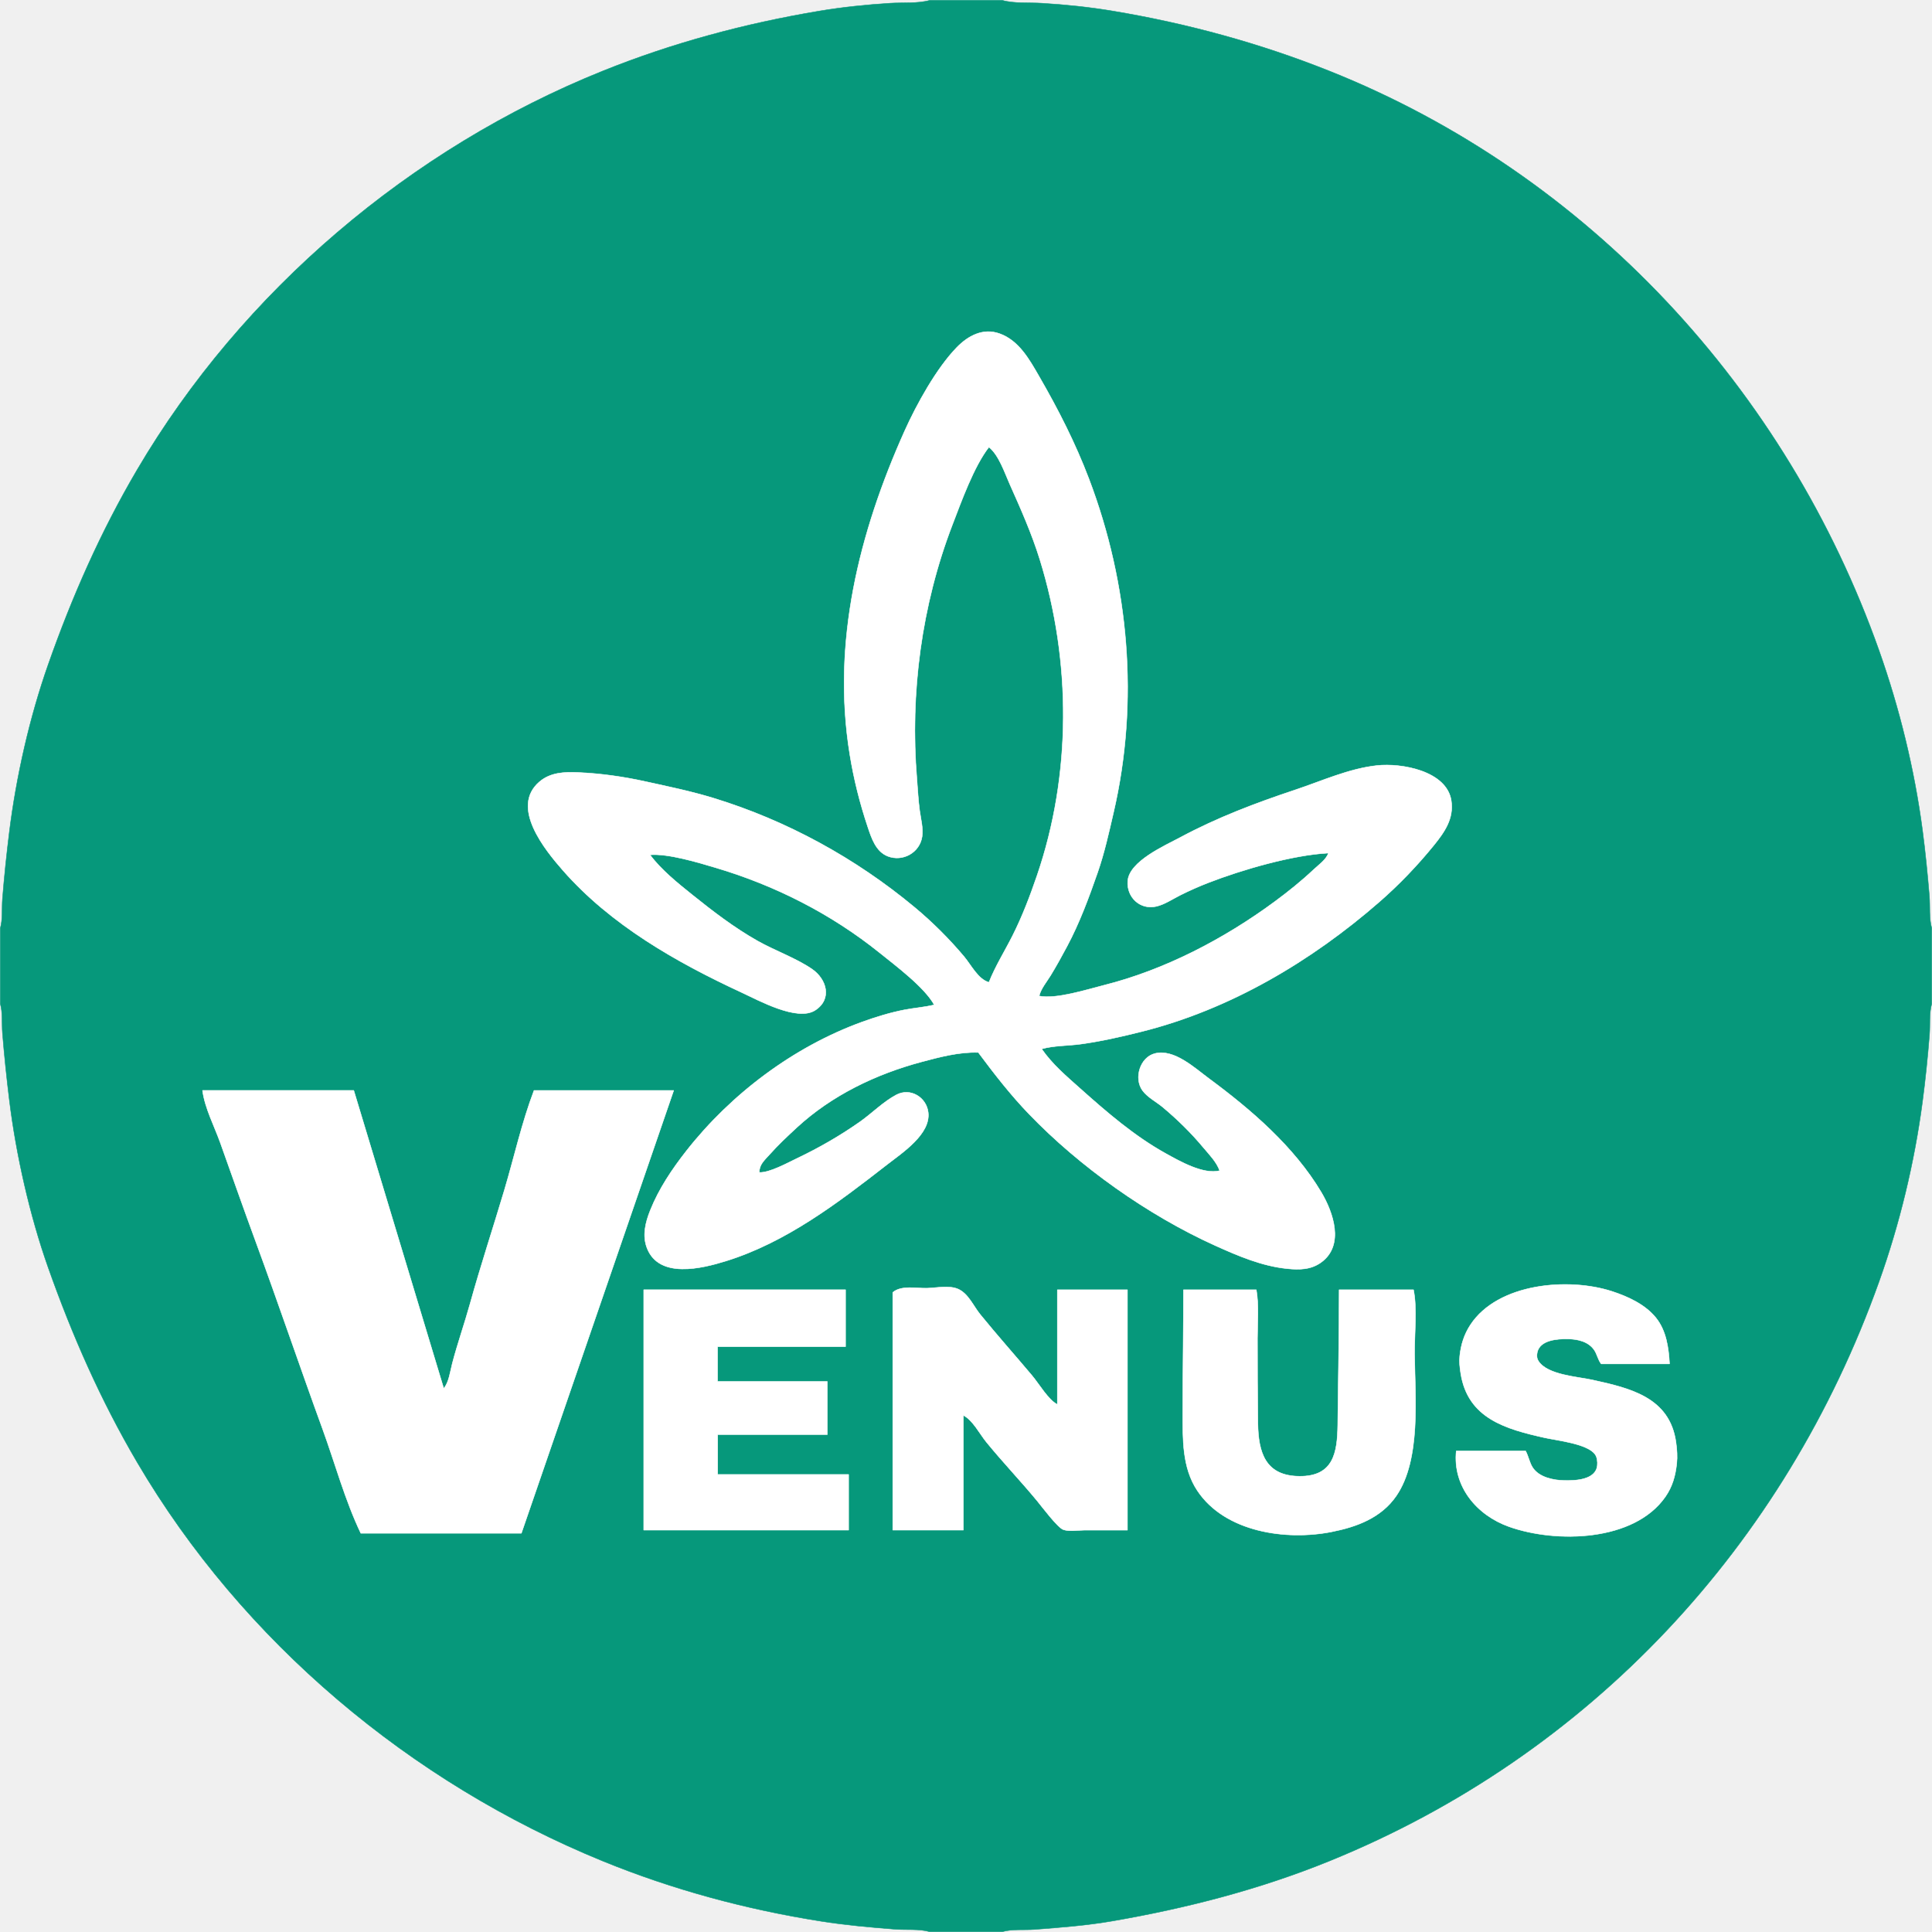
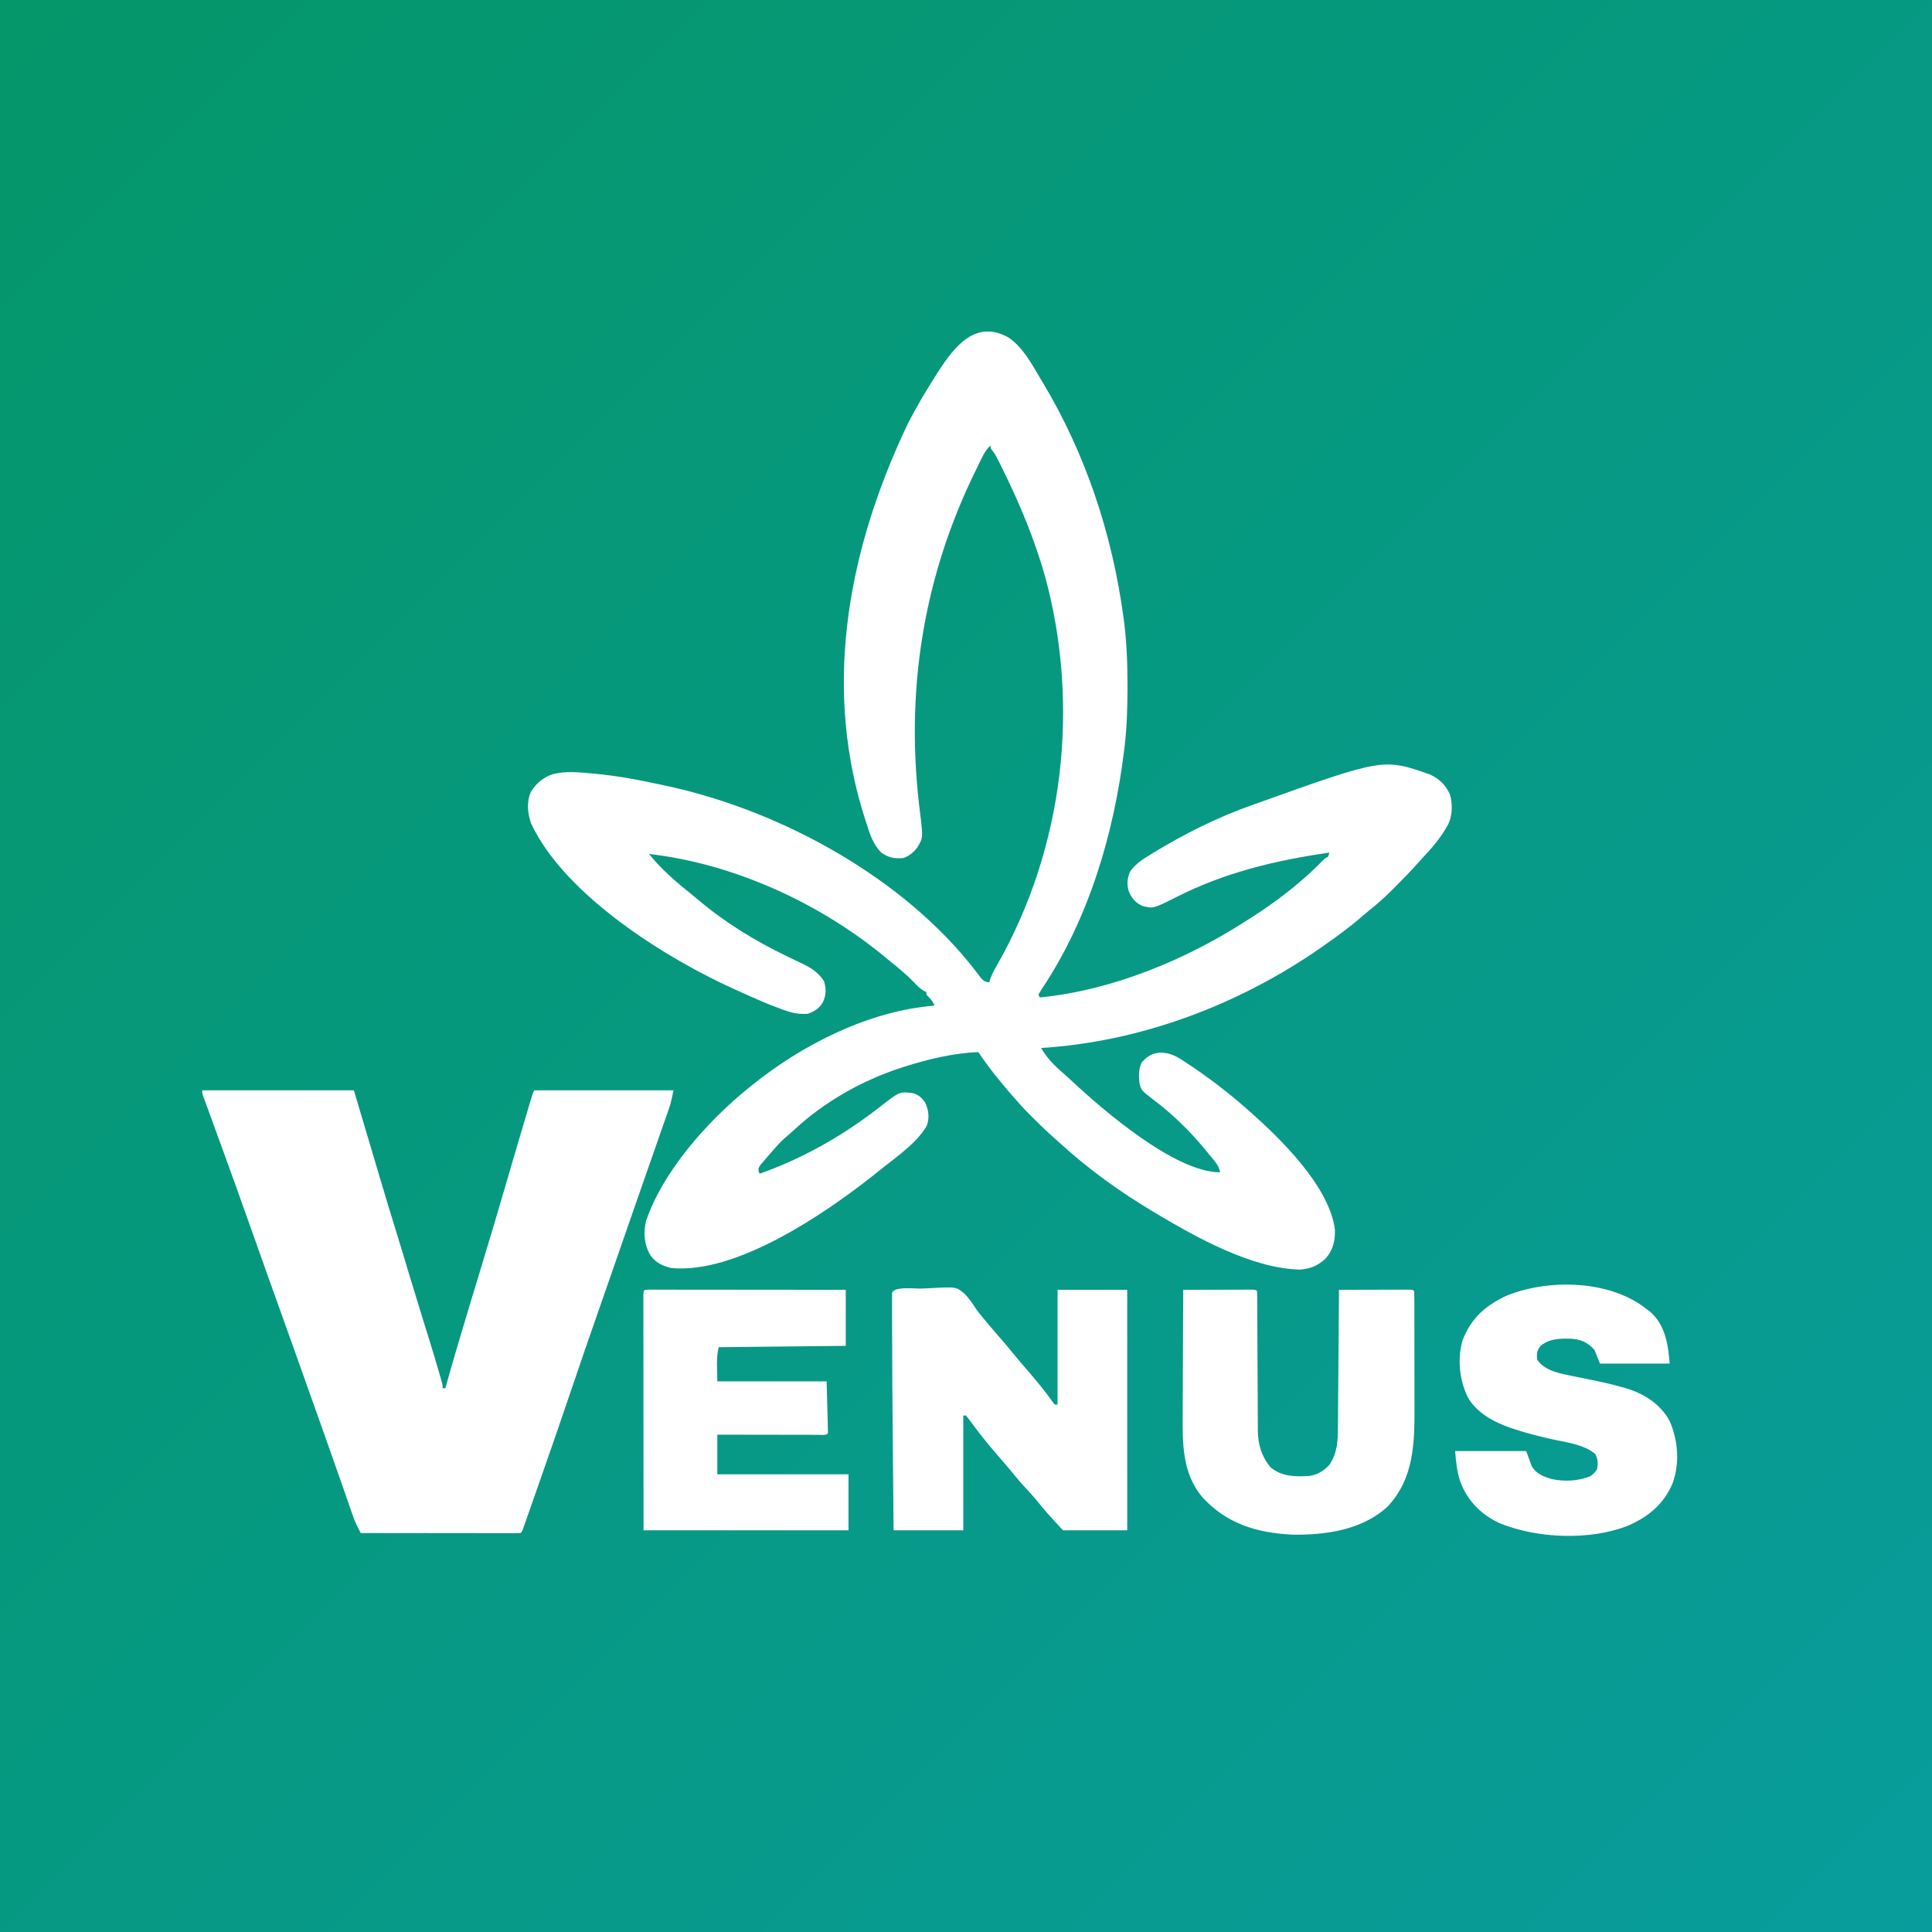
- <svg xmlns="http://www.w3.org/2000/svg" viewBox="0 0 1095 1095" width="1095" height="1095">
-   <path d="M527.02 0.17C540.67 0.17 554.33 0.17 567.99 0.17C574.69 2.1 583.4 1.37 590.5 1.82C603.81 2.64 617.29 4.02 630.45 6.21C672.58 13.23 713.62 24.38 753.32 40.2C899.9 98.62 1012.5 220.56 1064.93 368.54C1076.57 401.38 1085.06 436.12 1089.62 470.66C1091.26 483.07 1092.48 495.47 1093.51 507.94C1093.98 513.75 1093.26 520.5 1094.83 526C1094.83 540.33 1094.83 554.65 1094.83 568.98C1093.32 574.28 1094.01 580.77 1093.57 586.36C1092.57 599.07 1091.28 611.7 1089.61 624.33C1085.05 658.84 1076.66 693.67 1064.95 726.47C1011.54 876.08 901.04 994.83 753.34 1054.81C713.7 1070.9 672.52 1081.5 630.45 1088.78C615.9 1091.3 601.01 1092.44 586.3 1093.56C580.48 1093.99 573.63 1093.24 568.1 1094.83C554.36 1094.83 540.62 1094.83 526.89 1094.83C520.97 1093.12 513.56 1093.92 507.33 1093.44C493.36 1092.36 479.35 1091.1 465.5 1088.92C423.19 1082.27 381.36 1071.02 341.67 1054.8C232.81 1010.33 137.48 930.48 77.73 828.74C57.04 793.52 40.87 756.74 27.27 718.27C16.87 688.84 9.11 654.41 5.3 623.46C3.74 610.79 2.43 598.19 1.4 585.46C0.96 580.13 1.62 573.97 0.17 568.94C0.17 554.65 0.17 540.36 0.17 526.07C1.62 521.04 0.98 514.88 1.4 509.55C2.41 496.82 3.73 484.21 5.3 471.54C9.22 440.12 16.77 406.65 27.29 376.75C40.81 338.26 57.03 301.46 77.73 266.26C137.33 164.94 232.8 83.99 341.69 40.21C381.31 24.27 422.47 13.25 464.55 6.22C477.71 4.02 491.19 2.65 504.5 1.81C511.61 1.37 520.31 2.09 527.02 0.17ZM588.95 564.5C590.01 560.25 593.11 556.67 595.42 552.91C598.74 547.49 601.81 541.89 604.8 536.29C611.88 523 617.15 508.7 622.09 494.52C625.94 483.44 628.47 471.93 631.11 460.53C645.66 397.86 639.96 331.36 617.16 271.36C609.45 251.09 599.84 232.22 589.01 213.47C583.47 203.86 577.5 192.98 566.46 189.07C557.17 185.77 548.75 190.28 542.33 196.85C530.85 208.61 519.47 229.23 512.73 244.25C486.84 301.95 471.33 364.25 481.65 427.68C483.92 441.65 487.32 455.2 491.81 468.63C493.92 474.94 496.39 482.69 503.24 485.31C511.61 488.51 521.17 483.34 522.6 474.25C523.35 469.53 521.87 464.14 521.24 459.46C520.42 453.51 520.15 447.51 519.66 441.53C515.66 392.84 522.28 342.95 539.82 297.34C544.87 284.19 551.97 264.35 560.5 253.4C566.15 257.99 569.31 267.68 572.25 274.27C578.55 288.38 584.8 302.41 589.38 317.2C607.24 374.87 607.38 438.96 587.75 496.29C583.79 507.85 579.38 519.44 573.88 530.36C569.45 539.14 564.11 547.63 560.5 556.76C554.34 555.03 550.39 546.91 546.38 542.14C537.95 532.1 528.38 522.58 518.29 514.19C484.92 486.44 445.82 465 404.26 452.31C391.5 448.41 378.53 445.75 365.52 442.89C353.11 440.16 340.21 438.34 327.5 437.81C319.68 437.48 311.88 437.81 305.68 443.15C289.11 457.44 308.71 481.52 319.1 493.37C346.15 524.21 383.39 545.37 420.13 562.4C430.13 567.03 451.98 579.14 462.07 572.55C471.79 566.2 468.51 554.96 460.25 549.27C451.24 543.06 439.05 538.78 429.28 533.25C416 525.72 404.18 516.65 392.32 507.13C383.81 500.29 375.02 493.25 368.37 484.5C378.61 483.65 395.55 488.79 405.63 491.79C439.34 501.8 471.09 517.91 498.55 539.98C507.71 547.35 524.07 559.6 529.5 569.52C523.98 570.87 518.28 571.26 512.69 572.33C504.58 573.9 496.43 576.4 488.67 579.21C449.88 593.27 414.33 620.01 388.94 652.4C380.87 662.71 373.4 673.81 368.53 686.03C365.79 692.91 363.9 700.38 366.81 707.62C373.74 724.81 397.66 718.98 411.31 714.75C445.53 704.15 474.79 681.81 502.66 660.12C511.28 653.4 527.52 642.87 526.08 630.5C525.09 621.92 515.99 616.3 508.01 620.53C500.6 624.45 494.19 631.05 487.33 635.87C476.17 643.7 464.23 650.59 451.92 656.45C446.43 659.06 436.18 664.76 430.34 664.5C430.28 660.09 433.16 657.69 436.01 654.5C440.95 648.97 446.12 644.11 451.56 639.08C471.41 620.75 496.5 608.71 522.42 601.8C532.71 599.05 543.76 596.13 554.48 596.5C563.49 608.59 572.67 620.44 583.15 631.33C611.95 661.29 650.73 688.75 688.58 705.87C701.56 711.74 715.18 717.58 729.5 719.03C736.44 719.74 742.99 719.69 748.87 715.4C762.07 705.76 755.67 687.17 748.83 675.69C733.46 649.89 709.14 628.97 685.22 611.3C677.13 605.33 665.45 594.33 654.55 597.1C646.18 599.23 642.52 611.02 647.49 618C650.23 621.85 655.41 624.48 659 627.49C667.35 634.47 675.09 642.06 682.05 650.41C685.47 654.51 689.44 658.44 691.28 663.5C682.1 665.83 668.79 658.26 660.72 653.78C643.02 643.97 627.4 630.49 612.38 617.09C604.47 610.03 596.44 603.27 590.37 594.5C597.41 592.54 605.21 592.76 612.47 591.77C624.17 590.17 635.78 587.51 647.23 584.63C697.17 572.08 743.15 544.82 781.72 511.2C792.79 501.56 803.36 490.53 812.61 479.14C818.68 471.65 824.04 464.02 822.54 453.86C820.04 436.95 794.32 432.37 780.5 433.87C764.56 435.59 749.3 442.61 734.21 447.64C711.84 455.08 689.89 463.38 669.07 474.56C660.13 479.36 639.85 488.17 639.16 499.5C638.6 508.63 646.22 515.79 655.32 513.72C660.02 512.66 664.59 509.53 668.86 507.39C674.03 504.8 679.4 502.42 684.78 500.33C703.85 492.91 732.6 484.56 752.87 483.5C751.82 487.08 747.3 490.24 744.43 492.94C737.51 499.45 730.15 505.36 722.52 510.99C693.93 532.07 660.32 549.68 625.78 558.38C616.09 560.83 598.39 566.49 588.95 564.5ZM200.5 618.01C171.93 618.01 143.35 618.01 114.78 618.01C116.1 628.03 121.43 638.09 124.84 647.61C131.52 666.27 138.05 684.97 144.9 703.56C157.86 738.81 169.9 774.41 182.76 809.7C189.95 829.41 195.47 850.08 204.5 869.01C234.83 869.01 265.17 869.01 295.5 869.01C324.28 785.35 353.06 701.68 381.84 618.02C355.45 618.02 329.06 618.02 302.67 618.02C295.74 636.25 291.45 655.75 285.89 674.45C279.5 695.92 272.43 717.26 266.44 738.85C263.28 750.2 259.34 761.36 256.35 772.75C255.19 777.19 254.43 783.59 251.5 786.92C234.5 730.62 217.5 674.32 200.5 618.01ZM946.24 773C945.73 763.95 944.43 754.24 938.56 746.93C932.45 739.32 922.6 734.82 913.56 731.89C888.95 723.91 848.97 727.2 833.4 750.87C829.83 756.3 828.01 762.11 827.34 768.56C826.99 771.94 827.38 775.17 827.91 778.5C831.96 803.91 853.34 809.93 875.53 814.88C882.46 816.43 899.91 818.24 904.12 824.39C905.27 826.08 905.48 828.51 905.31 830.5C904.57 838.84 892.76 839.25 886.5 839.1C880.4 838.96 872.32 837.34 868.69 831.8C866.84 828.97 866.31 825.36 864.67 822.37C851.56 822.37 838.46 822.37 825.35 822.37C823.29 842.6 837.11 858.82 855.28 865.27C881.86 874.72 926.07 873.86 943.86 848.34C947.89 842.56 949.56 836.45 950.32 829.54C950.76 825.48 950.46 821.54 949.9 817.5C946.36 791.95 923.88 786.8 902.47 782.09C894.13 780.25 877.07 779.31 872 771.48C871.01 769.96 870.88 768.42 871.24 766.61C872.69 759.37 882.82 758.79 888.5 758.87C893.95 758.94 900.11 760.21 903.48 765.01C905.23 767.5 905.6 770.58 907.5 773C920.41 773 933.33 773 946.24 773ZM599.27 795.99C594.17 793.44 588.91 784.37 584.92 779.62C575.18 768.03 565.07 756.7 555.52 744.95C551.74 740.31 548.79 733.08 542.94 730.57C537.94 728.42 530.81 729.94 525.5 730.11C519.41 730.31 510.88 728.3 505.99 732.5C505.99 777.41 505.99 822.31 505.99 867.22C519.33 867.22 532.67 867.22 546.01 867.22C546.01 845.54 546.01 823.86 546.01 802.18C551.42 804.95 555.18 812.6 559.09 817.38C568.37 828.75 578.54 839.38 587.86 850.68C590.46 853.84 599.42 865.8 602.63 866.94C605.98 868.14 610.96 867.25 614.5 867.25C622.67 867.25 630.84 867.25 639 867.25C639 821.83 639 776.41 639 731C625.76 731 612.51 731 599.27 731C599.27 752.66 599.27 774.32 599.27 795.99ZM479.23 730.98C441.1 730.98 402.97 730.98 364.84 730.98C364.84 776.4 364.84 821.82 364.84 867.24C403.55 867.24 442.26 867.24 480.97 867.24C480.97 856.72 480.97 846.2 480.97 835.68C456.23 835.68 431.49 835.68 406.75 835.68C406.75 828.15 406.75 820.61 406.75 813.08C427.47 813.08 448.19 813.08 468.9 813.08C468.9 803.05 468.9 793.02 468.9 782.99C448.16 782.99 427.42 782.99 406.68 782.99C406.68 776.41 406.68 769.83 406.68 763.26C430.86 763.26 455.05 763.26 479.23 763.26C479.23 752.5 479.23 741.74 479.23 730.98ZM712.04 731C698.28 731 684.52 731 670.76 731C670.76 754.17 670.36 777.33 670.36 800.5C670.36 815.57 669.92 831.76 678.62 844.84C694.32 868.44 728.91 873.26 754.56 868.23C768.87 865.42 782.75 860.33 791.36 847.83C805.52 827.27 801.98 791.58 801.73 767.5C801.61 756.44 803.34 741.5 801.12 730.99C787.07 730.99 773.03 730.99 758.98 730.99C758.98 756.5 758.47 782 758.19 807.5C758.02 823.54 755.69 836.84 736.5 836.7C717.16 836.56 713.13 823.27 712.92 806.5C712.71 790.51 712.67 774.49 712.67 758.5C712.67 749.54 713.58 739.81 712.04 731Z" fill="#06987b" fill-rule="evenodd" stroke="#06987b" stroke-width="0.25" stroke-linejoin="round" />
-   <path d="M588.95 564.5C598.39 566.49 616.09 560.83 625.78 558.38C660.32 549.68 693.93 532.07 722.52 510.99C730.15 505.36 737.51 499.45 744.43 492.94C747.3 490.24 751.82 487.08 752.87 483.5C732.6 484.56 703.85 492.91 684.78 500.33C679.4 502.42 674.03 504.8 668.86 507.39C664.59 509.53 660.02 512.66 655.32 513.72C646.22 515.79 638.6 508.63 639.16 499.5C639.85 488.17 660.13 479.36 669.07 474.56C689.89 463.38 711.84 455.08 734.21 447.64C749.3 442.61 764.56 435.59 780.5 433.87C794.32 432.37 820.04 436.95 822.54 453.86C824.04 464.02 818.68 471.65 812.61 479.14C803.36 490.53 792.79 501.56 781.72 511.2C743.15 544.82 697.17 572.08 647.23 584.63C635.78 587.51 624.17 590.17 612.47 591.77C605.21 592.76 597.41 592.54 590.37 594.5C596.44 603.27 604.47 610.03 612.38 617.09C627.4 630.49 643.02 643.97 660.72 653.78C668.79 658.26 682.1 665.83 691.28 663.5C689.44 658.44 685.47 654.51 682.05 650.41C675.09 642.06 667.35 634.47 659 627.49C655.41 624.48 650.23 621.85 647.49 618C642.52 611.02 646.18 599.23 654.55 597.1C665.45 594.33 677.13 605.33 685.22 611.3C709.14 628.97 733.46 649.89 748.83 675.69C755.67 687.17 762.07 705.76 748.87 715.4C742.99 719.69 736.44 719.74 729.5 719.03C715.18 717.58 701.56 711.74 688.58 705.87C650.73 688.75 611.95 661.29 583.15 631.33C572.67 620.44 563.49 608.59 554.48 596.5C543.76 596.13 532.71 599.05 522.42 601.8C496.5 608.71 471.41 620.75 451.56 639.08C446.12 644.11 440.95 648.97 436.01 654.5C433.16 657.69 430.28 660.09 430.34 664.5C436.18 664.76 446.43 659.06 451.92 656.45C464.23 650.59 476.17 643.7 487.33 635.87C494.19 631.05 500.6 624.45 508.01 620.53C515.99 616.3 525.09 621.92 526.08 630.5C527.52 642.87 511.28 653.4 502.66 660.12C474.79 681.81 445.53 704.15 411.31 714.75C397.66 718.98 373.74 724.81 366.81 707.62C363.9 700.38 365.79 692.91 368.53 686.03C373.4 673.81 380.87 662.71 388.94 652.4C414.33 620.01 449.88 593.27 488.67 579.21C496.43 576.4 504.58 573.9 512.69 572.33C518.28 571.26 523.98 570.87 529.5 569.52C524.07 559.6 507.71 547.35 498.55 539.98C471.09 517.91 439.34 501.8 405.63 491.79C395.55 488.79 378.61 483.65 368.37 484.5C375.02 493.25 383.81 500.29 392.32 507.13C404.18 516.65 416 525.72 429.28 533.25C439.05 538.78 451.24 543.06 460.25 549.27C468.51 554.96 471.79 566.2 462.07 572.55C451.98 579.14 430.13 567.03 420.13 562.4C383.39 545.37 346.15 524.21 319.1 493.37C308.71 481.52 289.11 457.44 305.68 443.15C311.88 437.81 319.68 437.48 327.5 437.81C340.21 438.34 353.11 440.16 365.52 442.89C378.53 445.75 391.5 448.41 404.26 452.31C445.82 465 484.92 486.44 518.29 514.19C528.38 522.58 537.95 532.1 546.38 542.14C550.39 546.91 554.34 555.03 560.5 556.76C564.11 547.63 569.45 539.14 573.88 530.36C579.38 519.44 583.79 507.85 587.75 496.29C607.38 438.96 607.24 374.87 589.38 317.2C584.8 302.41 578.55 288.38 572.25 274.27C569.31 267.68 566.15 257.99 560.5 253.4C551.97 264.35 544.87 284.19 539.82 297.34C522.28 342.95 515.66 392.84 519.66 441.53C520.15 447.51 520.42 453.51 521.24 459.46C521.87 464.14 523.35 469.53 522.6 474.25C521.17 483.34 511.61 488.51 503.24 485.31C496.39 482.69 493.92 474.94 491.81 468.63C487.32 455.2 483.92 441.65 481.65 427.68C471.33 364.25 486.84 301.95 512.73 244.25C519.47 229.23 530.85 208.61 542.33 196.85C548.75 190.28 557.17 185.77 566.46 189.07C577.5 192.98 583.47 203.86 589.01 213.47C599.84 232.22 609.45 251.09 617.16 271.36C639.96 331.36 645.66 397.86 631.11 460.53C628.47 471.93 625.94 483.44 622.09 494.52C617.15 508.7 611.88 523 604.8 536.29C601.81 541.89 598.74 547.49 595.42 552.91C593.11 556.67 590.01 560.25 588.95 564.5ZM200.5 618.01C217.5 674.32 234.5 730.62 251.5 786.92C254.43 783.59 255.19 777.19 256.35 772.75C259.34 761.36 263.28 750.2 266.44 738.85C272.43 717.26 279.5 695.92 285.89 674.45C291.45 655.75 295.74 636.25 302.67 618.02C329.06 618.02 355.45 618.02 381.84 618.02C353.06 701.68 324.28 785.35 295.5 869.01C265.17 869.01 234.83 869.01 204.5 869.01C195.47 850.08 189.95 829.41 182.76 809.7C169.9 774.41 157.86 738.81 144.9 703.56C138.05 684.97 131.52 666.27 124.84 647.61C121.43 638.09 116.1 628.03 114.78 618.01C143.35 618.01 171.93 618.01 200.5 618.01ZM946.24 773C933.33 773 920.41 773 907.5 773C905.6 770.58 905.23 767.5 903.48 765.01C900.11 760.21 893.95 758.94 888.5 758.87C882.82 758.79 872.69 759.37 871.24 766.61C870.88 768.42 871.01 769.96 872 771.48C877.07 779.31 894.13 780.25 902.47 782.09C923.88 786.8 946.36 791.95 949.9 817.5C950.46 821.54 950.76 825.48 950.32 829.54C949.56 836.45 947.89 842.56 943.86 848.34C926.07 873.86 881.86 874.72 855.28 865.27C837.11 858.82 823.29 842.6 825.35 822.37C838.46 822.37 851.56 822.37 864.67 822.37C866.31 825.36 866.84 828.97 868.69 831.8C872.32 837.34 880.4 838.96 886.5 839.1C892.76 839.25 904.57 838.84 905.31 830.5C905.48 828.51 905.27 826.08 904.12 824.39C899.91 818.24 882.46 816.43 875.53 814.88C853.34 809.93 831.96 803.91 827.91 778.5C827.38 775.17 826.99 771.94 827.34 768.56C828.01 762.11 829.83 756.3 833.4 750.87C848.97 727.2 888.95 723.91 913.56 731.89C922.6 734.82 932.45 739.32 938.56 746.93C944.43 754.24 945.73 763.95 946.24 773ZM599.27 795.99C599.27 774.32 599.27 752.66 599.27 731C612.51 731 625.76 731 639 731C639 776.41 639 821.83 639 867.25C630.84 867.25 622.67 867.25 614.5 867.25C610.96 867.25 605.98 868.14 602.63 866.94C599.42 865.8 590.46 853.84 587.86 850.68C578.54 839.38 568.37 828.75 559.09 817.38C555.18 812.6 551.42 804.95 546.01 802.18C546.01 823.86 546.01 845.54 546.01 867.22C532.67 867.22 519.33 867.22 505.99 867.22C505.99 822.31 505.99 777.41 505.99 732.5C510.88 728.3 519.41 730.31 525.5 730.11C530.81 729.94 537.94 728.42 542.94 730.57C548.79 733.08 551.74 740.31 555.52 744.95C565.07 756.7 575.18 768.03 584.92 779.62C588.91 784.37 594.17 793.44 599.27 795.99ZM479.23 730.98C479.23 741.74 479.23 752.5 479.23 763.26C455.05 763.26 430.86 763.26 406.68 763.26C406.68 769.83 406.68 776.41 406.68 782.99C427.42 782.99 448.16 782.99 468.9 782.99C468.9 793.02 468.9 803.05 468.9 813.08C448.19 813.08 427.47 813.08 406.75 813.08C406.75 820.61 406.75 828.15 406.75 835.68C431.49 835.68 456.23 835.68 480.97 835.68C480.97 846.2 480.97 856.72 480.97 867.24C442.26 867.24 403.55 867.24 364.84 867.24C364.84 821.82 364.84 776.4 364.84 730.98C402.97 730.98 441.1 730.98 479.23 730.98ZM712.04 731C713.58 739.81 712.67 749.54 712.67 758.5C712.67 774.49 712.71 790.51 712.92 806.5C713.13 823.27 717.16 836.56 736.5 836.7C755.69 836.84 758.02 823.54 758.19 807.5C758.47 782 758.98 756.5 758.98 730.99C773.03 730.99 787.07 730.99 801.12 730.99C803.34 741.5 801.61 756.44 801.73 767.5C801.98 791.58 805.52 827.27 791.36 847.83C782.75 860.33 768.87 865.42 754.56 868.23C728.91 873.26 694.32 868.44 678.62 844.84C669.92 831.76 670.36 815.57 670.36 800.5C670.36 777.33 670.76 754.17 670.76 731C684.52 731 698.28 731 712.04 731Z" fill="#ffffff" fill-rule="evenodd" stroke="#ffffff" stroke-width="0.25" stroke-linejoin="round" />
+ <svg xmlns="http://www.w3.org/2000/svg" width="1414" height="1414" viewBox="0 0 1414 1414" role="img" aria-label="Venus">
+   <defs>
+     <linearGradient id="venus-bg" x1="0%" y1="0%" x2="100%" y2="100%">
+       <stop offset="0%" stop-color="#059669" />
+       <stop offset="100%" stop-color="#089c9c" />
+     </linearGradient>
+   </defs>
+   <rect width="1414" height="1414" fill="url(#venus-bg)" />
+   <style>
+     #svg-layer-0 { display: none; }
+     #svg-layer-1, #svg-layer-2 { fill: #ffffff; }
+   </style>
+   <path fill="none" d="M0 0h1414v1414H0zm695.602 258.884c-3.162 4.46-6.123 9.04-9.044 13.66a590 590 0 0 1-4.613 7.128C660.937 312.186 645.237 348.014 634 385l-1.01 3.262C624.879 414.75 619.877 442.348 618 470l-.167 2.298a312 312 0 0 0 .355 48.89l.196 2.344c2.39 27.935 7.685 55.365 16.616 81.968l.933 2.841c2.591 7.4 5.958 14.122 12.942 18.159 4.723 2.015 9.091 2.655 14.043.77 5.83-3.046 9.007-7.152 11.082-13.27.988-8.66-.322-17.406-1.375-26-10.76-87.99 5.384-170.787 44.625-249.937l1.663-3.359 1.54-3.044 1.349-2.668C723 327 723 327 725 326l.719 1.969c1.683 3.983 3.734 7.725 5.781 11.531 25.023 47.233 40.936 98.108 45.5 151.5l.336 3.555c6.037 75.875-13.013 154.69-51.973 219.96C724 717 724 717 724 719c-2.804-.342-3.865-.857-5.832-2.941l-1.98-2.621c-11.161-14.135-24.147-27.796-37.88-39.473a420 420 0 0 1-5.71-4.961C664.979 662.298 657.25 655.924 649 650l-1.865-1.354c-64.587-46.828-140.077-76.488-219.76-82.958l-3.523-.306c-10.512-.76-20.458-.38-28.852 6.618-5.524 5.376-8.272 10.202-8.437 18.063.254 12.52 6.307 20.914 14.437 29.937l2.195 2.488a509 509 0 0 0 4.453 4.938 439 439 0 0 1 4.766 5.304c10.401 11.643 21.766 22.497 33.996 32.207 2.832 2.255 5.582 4.594 8.34 6.938 35.214 29.33 77.208 52.98 120.5 67.875l2.071.728c5.393 1.751 10.537 2.395 16.07.858 5.615-2.902 8.566-6.206 10.609-12.336.368-5.616.239-9.194-3-14-5.59-5.582-12.034-8.751-19.092-12.12-26.297-12.586-50.792-27.664-73.154-46.418a326 326 0 0 0-4.945-4.032c-4.629-3.715-9.012-7.476-13.13-11.75-2.396-2.397-4.981-4.55-7.59-6.711-2.947-2.777-5.498-5.861-8.089-8.969 25.31 3.52 50.167 9.732 74 19l2.768 1.068c34.085 13.303 66.185 31.643 94.648 54.652a800 800 0 0 0 4.479 3.585c7.969 6.407 15.73 13.157 22.832 20.523C676 726 676 726 678 726v2l2.438 2.438C683 733 683 733 684 736l-2.402.227C660.164 738.642 639.89 744.817 620 753l-2.503 1.024c-26.85 11.113-52.626 26.927-73.985 46.675a281 281 0 0 1-6.278 5.555C526.25 815.844 515.782 826.345 507 838l-1.238 1.612C469.567 886.847 469.567 886.847 472 908c1.269 6.45 3.84 11.806 9 16 10.68 6.234 20.931 4.277 32.34 1.313C546.047 916.335 577.373 900.99 606 883l2.342-1.47c19.062-12.034 36.75-25.64 53.658-40.53l1.813-1.585a627 627 0 0 0 5.312-4.727l1.614-1.416c4.294-3.916 7.602-8.061 8.792-13.862-.078-5.881-.843-10.675-4.531-15.41-3.324-3.049-6.85-4.262-11.312-4.625-7.848.412-13.742 5.758-19.5 10.625-22.168 18.55-48.704 32.001-74.875 43.938l-2.577 1.182c-3.884 1.746-7.47 3.333-11.736 3.88 1.074-8.98 10.15-16.26 16.063-22.75l1.423-1.57C602.766 801.966 648.66 780.643 692 773l2.518-.444c9.936-1.718 9.936-1.718 14.6-2.311 1.533-.2 3.056-.475 4.573-.772 4.03.92 5.692 4.438 7.934 7.715a1204 1204 0 0 0 3.176 4.417l1.612 2.244c2.335 3.165 4.838 6.168 7.4 9.151l1.388 1.62q1.894 2.194 3.799 4.38l1.926 2.23A749 749 0 0 0 746 807l1.863 2.145c4.879 5.54 9.99 10.814 15.2 16.043l2.001 2.015c4.482 4.468 9.134 8.676 13.936 12.797l2.922 2.563C804.426 861.958 829.184 878.373 855 893l2.331 1.326c73.547 41.408 73.547 41.408 101.606 33.611 6.83-2.224 11.924-6.444 15.5-12.687 3.575-8.35 3.036-16.22.106-24.68-20.138-46.597-63.888-85.807-105.86-112.498a352 352 0 0 1-4.644-3.025c-6.608-4.052-12.32-5.358-20.039-4.047-4.885 2.268-7.732 5.115-10 10-.883 6.48-.79 11.641 2.738 17.342 2.105 2.766 4.776 4.72 7.574 6.72 8.11 6.088 15.402 12.9 22.688 19.938l1.583 1.517c6.688 6.425 12.712 13.175 18.417 20.483l1.89 2.363C893 854.615 893 854.615 893 858c-3.52-.593-6.454-1.516-9.676-3.047l-2.722-1.291-2.914-1.412-3.053-1.472C847.073 837.343 820.354 822.018 797 802l-1.79-1.52c-6.748-5.738-13.416-11.473-19.577-17.847-1.539-1.539-3.122-2.901-4.82-4.258-3.871-3.269-7.18-6.476-8.813-11.375l1.866-.104C810.265 764.142 855.922 751.56 898 732l3.39-1.562c23.614-10.94 46.527-23.08 67.61-38.438l2.299-1.652c9.64-6.929 18.997-14.035 27.934-21.853 1.347-1.14 2.72-2.249 4.104-3.344 7.375-5.858 14.026-12.237 20.644-18.926 1.775-1.794 3.559-3.58 5.343-5.364 5.767-5.784 11.416-11.605 16.676-17.861l2.441-2.8c8.71-10.315 14.048-19.181 13.895-32.805-.609-6.15-2.826-10.96-7.274-15.274-12.726-10.003-28.585-7.123-43.664-5.406C966.03 572.334 922.466 584.725 881 604l-2.667 1.237c-10.17 4.774-19.906 10.14-29.52 15.95l-2.862 1.728c-18.404 11.337-18.404 11.337-20.826 20.335-.2 6.001 1.525 10.703 4.813 15.688 3.421 3.421 6.337 4.378 11.144 4.492 6.422-.13 11.017-2.329 16.606-5.305a1468 1468 0 0 1 6.082-3.043l3.123-1.564C900.474 637.11 936.141 628.89 973 624c-1.088 3.263-1.75 3.878-4.312 6-3.483 2.94-6.813 5.995-10.125 9.125-6.769 6.287-14.081 11.813-21.487 17.321a396 396 0 0 0-5.619 4.296c-44.714 34.328-101.066 56.51-156.02 67.32l-3.316.656-3.062.567-2.678.496c-2.417.222-4.087-.039-6.381-.781 2.229-4.737 4.688-9.146 7.5-13.562 30.257-48.782 47.836-105.924 54.75-162.625l.252-2.067c1.913-15.885 2.707-31.637 2.686-47.621l-.002-2.59c-.147-76.654-22.516-153.732-61.374-219.723l-1.98-3.366c-4.25-7.105-8.847-13.837-13.832-20.446l-1.75-2.348c-5.063-6.628-12.089-10.804-20.34-12.16-13.606-.525-22.42 5.761-30.308 16.392M148 798c2.016 6.72 4.1 13.33 6.45 19.93l.997 2.82q1.618 4.564 3.24 9.125l2.294 6.464a5196 5196 0 0 0 15.942 44.17c5.77 15.794 11.38 31.641 16.952 47.506 5.943 16.915 12.031 33.772 18.188 50.61a3370 3370 0 0 1 20.763 58.52 4589 4589 0 0 0 14.799 42.23l.983 2.768q3.176 8.936 6.392 17.857l.966 2.686q1.429 3.96 2.87 7.916l.875 2.43.822 2.244.714 1.967C262 1119 262 1119 264 1122c2.073.37 2.073.37 4.682.36l2.992.013 3.293-.032h3.46c3.787-.001 7.574-.025 11.362-.048q3.93-.009 7.861-.013c6.201-.01 12.403-.034 18.604-.064 7.059-.033 14.118-.05 21.177-.065 14.523-.031 29.046-.084 43.569-.151 2.237-4.923 4.395-9.817 6.144-14.939l1.128-3.283 1.185-3.489 1.93-5.628q1.017-2.973 2.03-5.948c2.128-6.239 4.268-12.474 6.406-18.709l2.148-6.27a4544 4544 0 0 1 10.836-31.223c5.857-16.698 11.582-33.438 17.255-50.198 5.781-17.076 11.629-34.124 17.61-51.13 4.822-13.712 9.58-27.445 14.328-41.183a12039 12039 0 0 1 18.344-52.723 6836 6836 0 0 1 7.297-20.746l1.165-3.31q1.026-2.91 2.064-5.82l.872-2.483.746-2.1C493 801 493 801 493 798H391c-8.042 25.274-8.042 25.274-10.727 34.414l-.938 3.174q-1.482 5.018-2.96 10.037l-2.11 7.143q-4.45 15.06-8.883 30.126-2.002 6.804-4.007 13.606l-.79 2.68c-4.4 14.92-8.913 29.804-13.459 44.68a5208 5208 0 0 0-13.376 44.515l-.845 2.85q-1.181 3.993-2.358 7.986l-.696 2.348A320 320 0 0 0 326 1016h-2l-.618-2.66c-2.754-11.453-6.154-22.663-9.662-33.904-1.802-5.78-3.589-11.563-5.376-17.346l-1.11-3.587c-3.579-11.586-7.074-23.197-10.546-34.816l-3.692-12.343-.953-3.187c-2.594-8.67-5.205-17.336-7.82-26l-.624-2.066q-2.752-9.12-5.508-18.237C271.664 840.588 265.331 819.296 259 798zm933.27 164.438c-3.467 3.914-6.054 7.831-8.27 12.562l-1.246 2.594c-4.89 12.045-4.526 27.458-.07 39.582 7.478 16.044 20.911 23.092 36.921 28.969 11.188 3.924 22.778 6.41 34.34 8.964 18.953 4.232 18.953 4.232 24.68 9.141 1.854 3.707 2.306 6.69 1.375 10.75-3.321 4.67-7.612 6.494-13 8-2.952.415-5.834.477-8.812.438l-2.378-.02c-7.822-.208-13.931-2.272-20.747-6.043-3.8-4.375-5.254-9.949-7.063-15.375h-52c1.175 14.095 1.175 14.095 3.188 20.188l.67 2.062c4.443 12.986 13.838 22.676 25.806 29.188 27.262 12.768 64.477 13.538 93.024 4.812 14.641-5.698 27.4-13.712 34.312-28.25 6.584-15.73 6.948-31.585 1.04-47.605-5.39-12.327-15.662-19.536-27.716-24.513-13.799-5.236-28.527-7.922-42.987-10.615-20.147-3.901-20.147-3.901-25.681-9.74-2.056-3.138-2.127-4.838-1.656-8.527 1.302-3.411 2.58-4.664 5.875-6.187l2.055-.981c7.383-2.967 17.04-3.227 24.57-.644 8.672 4.49 9.577 7.004 13.5 16.812h51c-1.142-14.845-3.522-27.385-14.184-38.219-31.625-27.004-96.465-26.93-126.546 2.657M471 945a155 155 0 0 0-.12 6.764l-.003 2.168c-.002 2.415.004 4.83.01 7.246l-.001 5.173q.001 7.044.013 14.088c.006 4.902.006 9.804.008 14.706q.005 13.935.021 27.869.018 18.822.024 37.645c.01 19.78.03 39.56.048 59.341h150v-41h-96v-29h80c5.814-11.628.351-26.005 0-39h-80c0-24 0-24 1-25 2.89-.125 5.759-.186 8.65-.205l2.75-.03q4.521-.047 9.041-.081l6.251-.063q8.244-.082 16.488-.153 9.882-.091 19.764-.19c10.018-.099 20.037-.187 30.056-.278v-41q-28.724-.035-57.447-.052-13.337-.007-26.672-.023-11.62-.015-23.24-.02a8507 8507 0 0 1-12.311-.01 5402 5402 0 0 0-11.576-.008q-2.13 0-4.26-.006-2.896-.006-5.793-.001l-3.282-.003C472 944 472 944 471 945m182 0a59 59 0 0 0-.121 4.156l-.005 2.724.01 3.019v3.169q.006 5.265.022 10.53l.011 7.443c.052 27.788.293 55.576.547 83.363q.092 10.313.18 20.625.175 19.986.356 39.971h51v-84h2a136 136 0 0 1 5.063 6.313q1.502 1.947 3.007 3.894l1.51 1.96c5.746 7.415 11.85 14.535 17.976 21.637 3.064 3.56 6.06 7.163 9.006 10.821 3.617 4.46 7.441 8.691 11.35 12.893a195 195 0 0 1 8.65 10.044c4.611 5.65 9.532 11.042 14.438 16.438h47V944h-51v84c-3.848-1.283-5.204-3.601-7.5-6.75-3.52-4.7-7.124-9.285-10.937-13.75l-1.385-1.622q-1.392-1.628-2.787-3.253c-2.31-2.698-4.6-5.412-6.891-8.125l-2.754-3.254a7754 7754 0 0 1-5.46-6.46l-2.723-3.223-1.363-1.613a1641 1641 0 0 0-8.786-10.286c-4.87-5.661-9.675-11.363-14.379-17.164L707 950l-1.943-3.117c-1.742-2.07-2.691-2.798-5.352-3.416-2.904-.179-5.75-.167-8.658-.088l-3.2.018c-3.367.027-6.731.097-10.097.165q-3.421.032-6.844.057c-4.155.042-8.31.087-12.466.172l-2.531.048C654 944 654 944 653 945m213-1q-.142 22.664-.207 45.327a5792 5792 0 0 1-.095 21.05c-.044 6.783-.067 13.565-.078 20.347q-.01 3.865-.043 7.731c-.185 22.838 1.34 44.098 18.196 61.377L886 1102l1.79 1.887c15.78 15.467 40.96 19.028 62.085 19.363 23.201-.364 48.78-4.392 66.125-21.25 20.051-21.316 19.325-49.35 19.23-76.79v-6.973q-.003-7.237-.024-14.476c-.017-6.198-.021-12.395-.02-18.592q-.001-7.168-.013-14.335l-.006-6.863q-.004-4.76-.022-9.52l.002-2.874c-.033-6.463-.033-6.463-1.147-7.577a88 88 0 0 0-5.07-.114h-3.276l-3.564.016-3.628.005c-3.841.005-7.683.018-11.524.03q-3.897.008-7.792.014-9.573.017-19.146.049l-.01 1.724q-.122 20.81-.278 41.619-.076 10.063-.134 20.126-.056 9.716-.136 19.433-.028 3.702-.045 7.404c-.017 3.464-.046 6.927-.078 10.391l-.007 3.076c-.111 9.547-1.312 17.575-7.312 25.227-6.124 5.963-12.623 7.545-20.875 7.438l-2.407-.02c-8.521-.226-14.372-2.693-20.718-8.418-1.766-2.84-1.766-2.84-3.25-5.937l-1.516-3.09c-1.766-4.255-2.356-8.156-2.385-12.744l-.026-2.82-.012-3.058-.026-3.249q-.026-3.486-.045-6.972a5337 5337 0 0 0-.077-11.016c-.07-9.115-.13-18.23-.19-27.345q-.075-11.565-.165-23.129c-.027-3.628-.047-7.256-.068-10.884l-.05-6.624-.013-3.082-.026-2.787-.015-2.436C920 945 920 945 919 944a85 85 0 0 0-4.979-.114h-3.215l-3.497.016-3.56.005c-3.771.005-7.541.018-11.312.03q-3.822.008-7.646.014-9.395.017-18.791.049" id="svg-layer-0" />
+   <path d="M738.2 247.074c10.844 7.457 17.177 19.86 23.8 30.926l1.497 2.482C794.527 332.229 813.737 390.389 822 450l.382 2.738c2.227 16.36 2.83 32.712 2.806 49.2l-.003 2.59c-.034 14.241-.476 28.32-2.185 42.472l-.236 1.953c-7.398 60.69-25.712 122.919-59.856 174.253-1.025 1.563-1.975 3.174-2.908 4.794l1 2c52.502-5.025 106.83-27.48 151-56l1.936-1.222c19.517-12.316 38.485-26.767 54.57-43.358C970 628 970 628 972 627l1-3c-39.199 5.612-76.542 14.514-112.055 32.563-16.898 8.5-16.898 8.5-24.945 6.437-5.228-2.377-7.885-5.794-10-11-1.32-5.281-1.022-8.945 1-14 3.805-5.318 8.139-8.377 13.688-11.75l2.554-1.576C866.61 610.373 891.123 598.063 917 589l3.042-1.092c92.482-33.083 92.482-33.083 126.958-20.908 6.604 3.275 10.822 7.345 14 14 2.259 6.776 2.066 15.436-.91 21.992-4.79 8.825-10.557 16.048-17.47 23.276-1.978 2.115-3.898 4.28-5.823 6.443-4.894 5.452-9.995 10.67-15.172 15.851l-2.633 2.67a198 198 0 0 1-16.54 14.805 171 171 0 0 0-5.737 4.791C987.91 678.505 978.576 685.32 969 692l-2.143 1.503C906.92 735.31 835.05 762.453 762 767c4.1 7.118 9.405 12.675 15.645 17.96 2.384 2.065 4.69 4.196 6.993 6.35C807.615 812.783 860.097 858 893 858c-.984-5.39-4.601-8.868-8-13l-2.348-2.914c-11.354-13.905-24.116-26.377-38.441-37.191-8.836-6.786-8.836-6.786-10.211-11.895-.597-5.615-.78-10.32 1.625-15.5 4.428-4.66 7.577-6.756 14.063-7.125 7.05.302 11.524 2.764 17.312 6.625l2.124 1.399C884.589 788.622 899.109 799.727 913 812l1.64 1.444C937.392 833.602 972.988 868.277 977 900c.245 8.1-1.323 14.78-6.691 20.941-5.6 5.419-11.263 7.692-18.993 8.254C916.11 928.354 875.491 905.612 846 888l-2.517-1.499c-23.841-14.291-46.486-30.524-67.042-49.278a341 341 0 0 0-4.726-4.227c-5.492-4.832-10.722-9.898-15.903-15.058l-2.016-2.003c-4.468-4.482-8.678-9.131-12.796-13.935l-2.668-3.062C730.404 789.694 722.76 780.14 716 770c-18.746.791-37.204 5.287-55 11l-2.065.662c-28.499 9.389-55.79 24.855-77.767 45.322-2.07 1.925-4.198 3.753-6.356 5.578-4.008 3.504-7.405 7.358-10.812 11.438l-2.473 2.813L559 849.75l-2.375 2.734C555 855 555 855 555.25 857.328L556 859c32.295-11.359 62.405-28.679 89.254-49.871C658.426 798.917 658.426 798.917 668 800c4.42 1.35 7.13 3.639 9.438 7.625 2.325 5.473 2.9 10.896.738 16.52-7.005 11.91-20.5 21.447-31.176 29.855l-3.437 2.746-3.625 2.879-1.641 1.307C602.94 888.762 538.333 932.872 491 928c-6.173-1.507-10.96-3.89-14.816-9.023-4.747-7.927-5.447-16.572-3.309-25.477 12.23-36.074 44.784-72.715 74.125-96.5l3.063-2.504C587.238 764.48 635.853 739.837 684 736c-1.183-2.548-2.105-4.105-4.125-6.125L678 728v-2l-1.684-.684c-3-1.705-4.995-3.883-7.379-6.379-5.31-5.442-10.978-10.21-16.937-14.937a938 938 0 0 1-3.184-2.664C600.7 661.266 537.484 632.144 475 625c8.599 10.773 19.346 20.13 30.105 28.684a260 260 0 0 1 6.32 5.226c19.22 16.256 41.233 29.701 63.868 40.664l1.902.927a554 554 0 0 0 9.302 4.429c6.886 3.306 12.287 6.55 16.503 13.07 1.8 5.397 1.695 10.1-.625 15.25-2.628 4.76-6.263 7.046-11.375 8.75-5.92.339-10.5-.413-16.062-2.375l-2.324-.8c-10.445-3.7-20.53-8.25-30.614-12.825l-2.816-1.253c-50.911-22.717-125.63-69.226-150.371-121.81-2.733-7.47-3.523-15.855-.313-23.312 3.678-6.126 9.412-11.013 16.29-13.073 9.111-2.274 18.34-1.389 27.585-.552l2.212.195c17.729 1.602 35.047 4.977 52.413 8.805l3.428.746c82.222 18.226 171.483 67.147 223.63 134.93l2.13 2.761 1.917 2.56c2.008 2.123 3.04 2.655 5.895 3.003l.723-2.504c1.502-4.11 3.525-7.659 5.715-11.433 48.138-85.197 60.014-188.116 34.655-282.436-7.829-27.679-18.703-53.901-31.468-79.627l-1.552-3.133-1.471-2.93-1.303-2.597C728 332 728 332 726.337 329.816 725 328 725 328 725 326c-4.525 4.012-6.669 9.794-9.312 15.125l-.924 1.856c-38.792 78.276-52.993 163.083-41.181 253.468 1.977 16.832 1.977 16.832-2.306 23.934-2.848 3.605-5.859 6.144-10.277 7.617-6.397.542-10.712-.285-16-4-6.081-6.055-8.454-13.82-11-21.812l-.647-1.989c-29.596-91.21-16.518-190.265 31.08-290.142 6.014-11.727 12.633-22.923 19.692-34.057l1.992-3.15c12.08-18.786 27.71-39.527 52.082-25.776" id="svg-layer-1" />
+   <path d="M148 798h111c14 47 14 47 19.875 66.813 3.259 10.964 6.553 21.914 9.938 32.84 3.46 11.185 6.828 22.397 10.206 33.607a4002 4002 0 0 0 10.37 33.92 6968 6968 0 0 0 4.121 13.224 1221 1221 0 0 1 7.869 26.198l.796 2.754.726 2.545.644 2.256C324 1014 324 1014 324 1016h2l.465-1.754c2.504-9.315 5.238-18.56 7.973-27.808l.826-2.8c5.674-19.21 11.5-38.371 17.326-57.535 6.27-20.626 12.434-41.279 18.436-61.985l1.634-5.638.81-2.793a5062 5062 0 0 1 9.394-31.873l1.88-6.33q1.292-4.348 2.588-8.695l.777-2.622c1.776-5.937 1.776-5.937 2.891-8.167h102c-2.25 10.125-2.25 10.125-3.55 13.837l-.886 2.556-.95 2.693-1.011 2.9q-1.64 4.697-3.29 9.389-1.158 3.311-2.313 6.623-2.36 6.76-4.728 13.517-3.074 8.775-6.135 17.555l-.919 2.635-1.814 5.203-2.737 7.842a20141 20141 0 0 0-15.251 43.878c-3.718 10.728-7.44 21.454-11.193 32.169A5949 5949 0 0 0 418 1017.5a5979 5979 0 0 1-22.254 64.528q-2.22 6.32-4.43 12.644-1.694 4.84-3.393 9.678l-1.58 4.51q-1.07 3.06-2.148 6.117l-1.218 3.47C382 1121 382 1121 381 1122a71 71 0 0 1-4.562.12l-2.987.004-3.305-.01h-3.458c-3.793 0-7.586-.009-11.38-.016l-7.865-.005q-9.312-.005-18.625-.021-10.6-.015-21.199-.022-21.81-.016-43.619-.05-.96-1.888-1.914-3.779l-1.076-2.125c-1.455-3.019-2.553-6.118-3.647-9.284l-.715-2.053q-.77-2.21-1.53-4.422c-1.127-3.272-2.267-6.538-3.405-9.805q-.923-2.648-1.843-5.295c-3.582-10.302-7.225-20.582-10.87-30.862l-2.142-6.044c-12.865-36.295-25.777-72.572-38.791-108.813a9455 9455 0 0 1-16.755-47.08 4975 4975 0 0 0-16.812-46.875l-1.014-2.782q-2.38-6.531-4.763-13.06a9376 9376 0 0 1-7.223-19.846l-1.115-3.052-.979-2.706-.834-2.293C148 800 148 800 148 798M673.87 943.1q3.35-.099 6.696-.287c19.523-1.076 19.523-1.076 25.723 4.404 2.885 3.077 5.28 6.387 7.528 9.95 1.689 2.617 3.672 4.958 5.683 7.333l2.125 2.625c2.9 3.51 5.883 6.943 8.875 10.375a558 558 0 0 1 13.2 15.703c2.672 3.25 5.42 6.428 8.175 9.61 6.561 7.594 13.04 15.366 18.809 23.585L772 1028h2v-84h51v176h-47c-12.75-13.813-12.75-13.813-18.723-21.254-2.495-3.01-5.115-5.885-7.777-8.746-4.214-4.533-8.183-9.21-12.062-14.031-2.867-3.492-5.836-6.884-8.813-10.282a381 381 0 0 1-21.187-26.562c-.805-1.031-1.61-2.062-2.438-3.125h-2v84h-51q-.19-20.988-.373-41.977-.097-11.303-.2-22.604c-.252-27.712-.477-55.423-.515-83.136q-.007-3.666-.016-7.334-.012-5.025-.011-10.05l-.011-3.02.005-2.723-.003-2.375c.39-5.602 16.645-3.578 20.993-3.68M474.419 943.877l3.282.003 3.752-.004 4.155.01h4.345q5.916.001 11.832.013c4.117.006 8.235.006 12.352.008q11.703.005 23.406.021 13.32.016 26.64.022 27.41.016 54.817.05v41l-93 1c-2.023 8.091-1 16.66-1 25h80l1 38c-1.72 1.72-3.909 1.12-6.201 1.124l-2.256-.01h-2.365c-2.592 0-5.184-.009-7.776-.016l-5.376-.005a9280 9280 0 0 1-14.18-.024q-7.229-.014-14.457-.02c-9.463-.01-18.926-.029-28.389-.049v29h96v41H471c-.04-43.845-.04-43.845-.049-62.158q-.008-18.999-.026-37.998-.015-13.834-.02-27.67 0-7.329-.01-14.659-.01-6.891-.008-13.782 0-2.536-.006-5.073a2064 2064 0 0 1-.001-6.896l-.003-3.908c.164-3.807.164-3.807 3.542-3.979M1205 958l2.55 1.898c11.241 9.645 13.379 24.174 14.45 38.102h-51l-4-10c-5.275-5.574-9.456-7.699-17.238-8.215-8.177-.22-15.739-.104-22.262 5.278-2.636 3.404-2.921 5.64-2.5 9.937 5.907 8.987 18.19 10.469 28.098 12.553q3.575.733 7.152 1.447c9.398 1.898 18.737 3.856 27.953 6.516l2.047.58c12.957 3.87 25.07 11.632 31.625 23.716 6.38 14.395 7.696 31.283 2.125 46.188-6.754 15.422-17.962 24.398-33.215 30.941-27.873 10.594-65.289 9.045-92.785-1.941-13.55-6.192-23.62-16.045-29-30-2.741-7.714-3.307-14.683-4-23h52l4 11c3.26 5.674 8.785 7.807 14.89 9.535 8.973 1.978 19.884 1.454 28.262-2.27 2.22-1.52 3.457-2.964 4.848-5.265.49-4.406.6-6.801-1.375-10.75-8.61-7.38-22.242-8.701-33.008-11.172-8.906-2.054-17.683-4.278-26.363-7.156l-2.2-.727c-12.473-4.26-25.373-10.983-31.992-22.91-5.99-12.884-7.659-28.162-3.437-41.91 6.328-15.743 16.322-24.623 31.543-31.887 30.806-12.743 76.051-11.815 102.832 9.512M866 944q11.295-.037 22.59-.055 3.845-.008 7.69-.02a5303 5303 0 0 1 11.029-.023l3.497-.015h3.215l2.847-.007C919 944 919 944 920 945c.101 1.407.134 2.819.138 4.229.005.912.01 1.825.017 2.765l.003 3.058.015 3.203q.016 3.459.026 6.917.019 5.48.053 10.96c.062 10.39.116 20.78.15 31.171.02 6.35.056 12.698.1 19.047q.021 3.626.026 7.252c.005 3.394.028 6.787.055 10.181l-.009 3.003c.123 10.352 2.7 19.212 9.426 27.214 8.334 6.772 17.632 6.844 27.878 6.243 6.095-.697 10.962-3.66 15.06-8.118 5.784-8.764 6.21-16.931 6.267-27.087l.03-3.313q.047-5.406.081-10.81l.063-7.508q.074-8.862.138-17.722.084-11.083.176-22.165.162-19.76.307-39.52 11.508-.037 23.016-.055 3.92-.008 7.837-.02c3.746-.013 7.491-.018 11.237-.023l3.564-.015h3.275l2.9-.007C1034 944 1034 944 1035 945c.106 3.157.147 6.293.145 9.45l.01 3.012q.013 4.968.013 9.936l.01 6.922q.009 7.286.007 14.573c0 6.176.014 12.351.031 18.527q.015 7.17.013 14.337 0 3.41.013 6.82c.084 27.03-.088 53.328-19.797 74.173-18.507 17.03-45.31 20.82-69.515 20.438-26-1.241-48.151-7.925-66.047-27.504-14.676-17.605-14.456-39.396-14.274-61.059q.012-3.934.018-7.868c.012-6.155.045-12.31.085-18.464.045-7.019.067-14.037.087-21.056.041-14.412.111-28.825.201-43.237" id="svg-layer-2" />
</svg>
